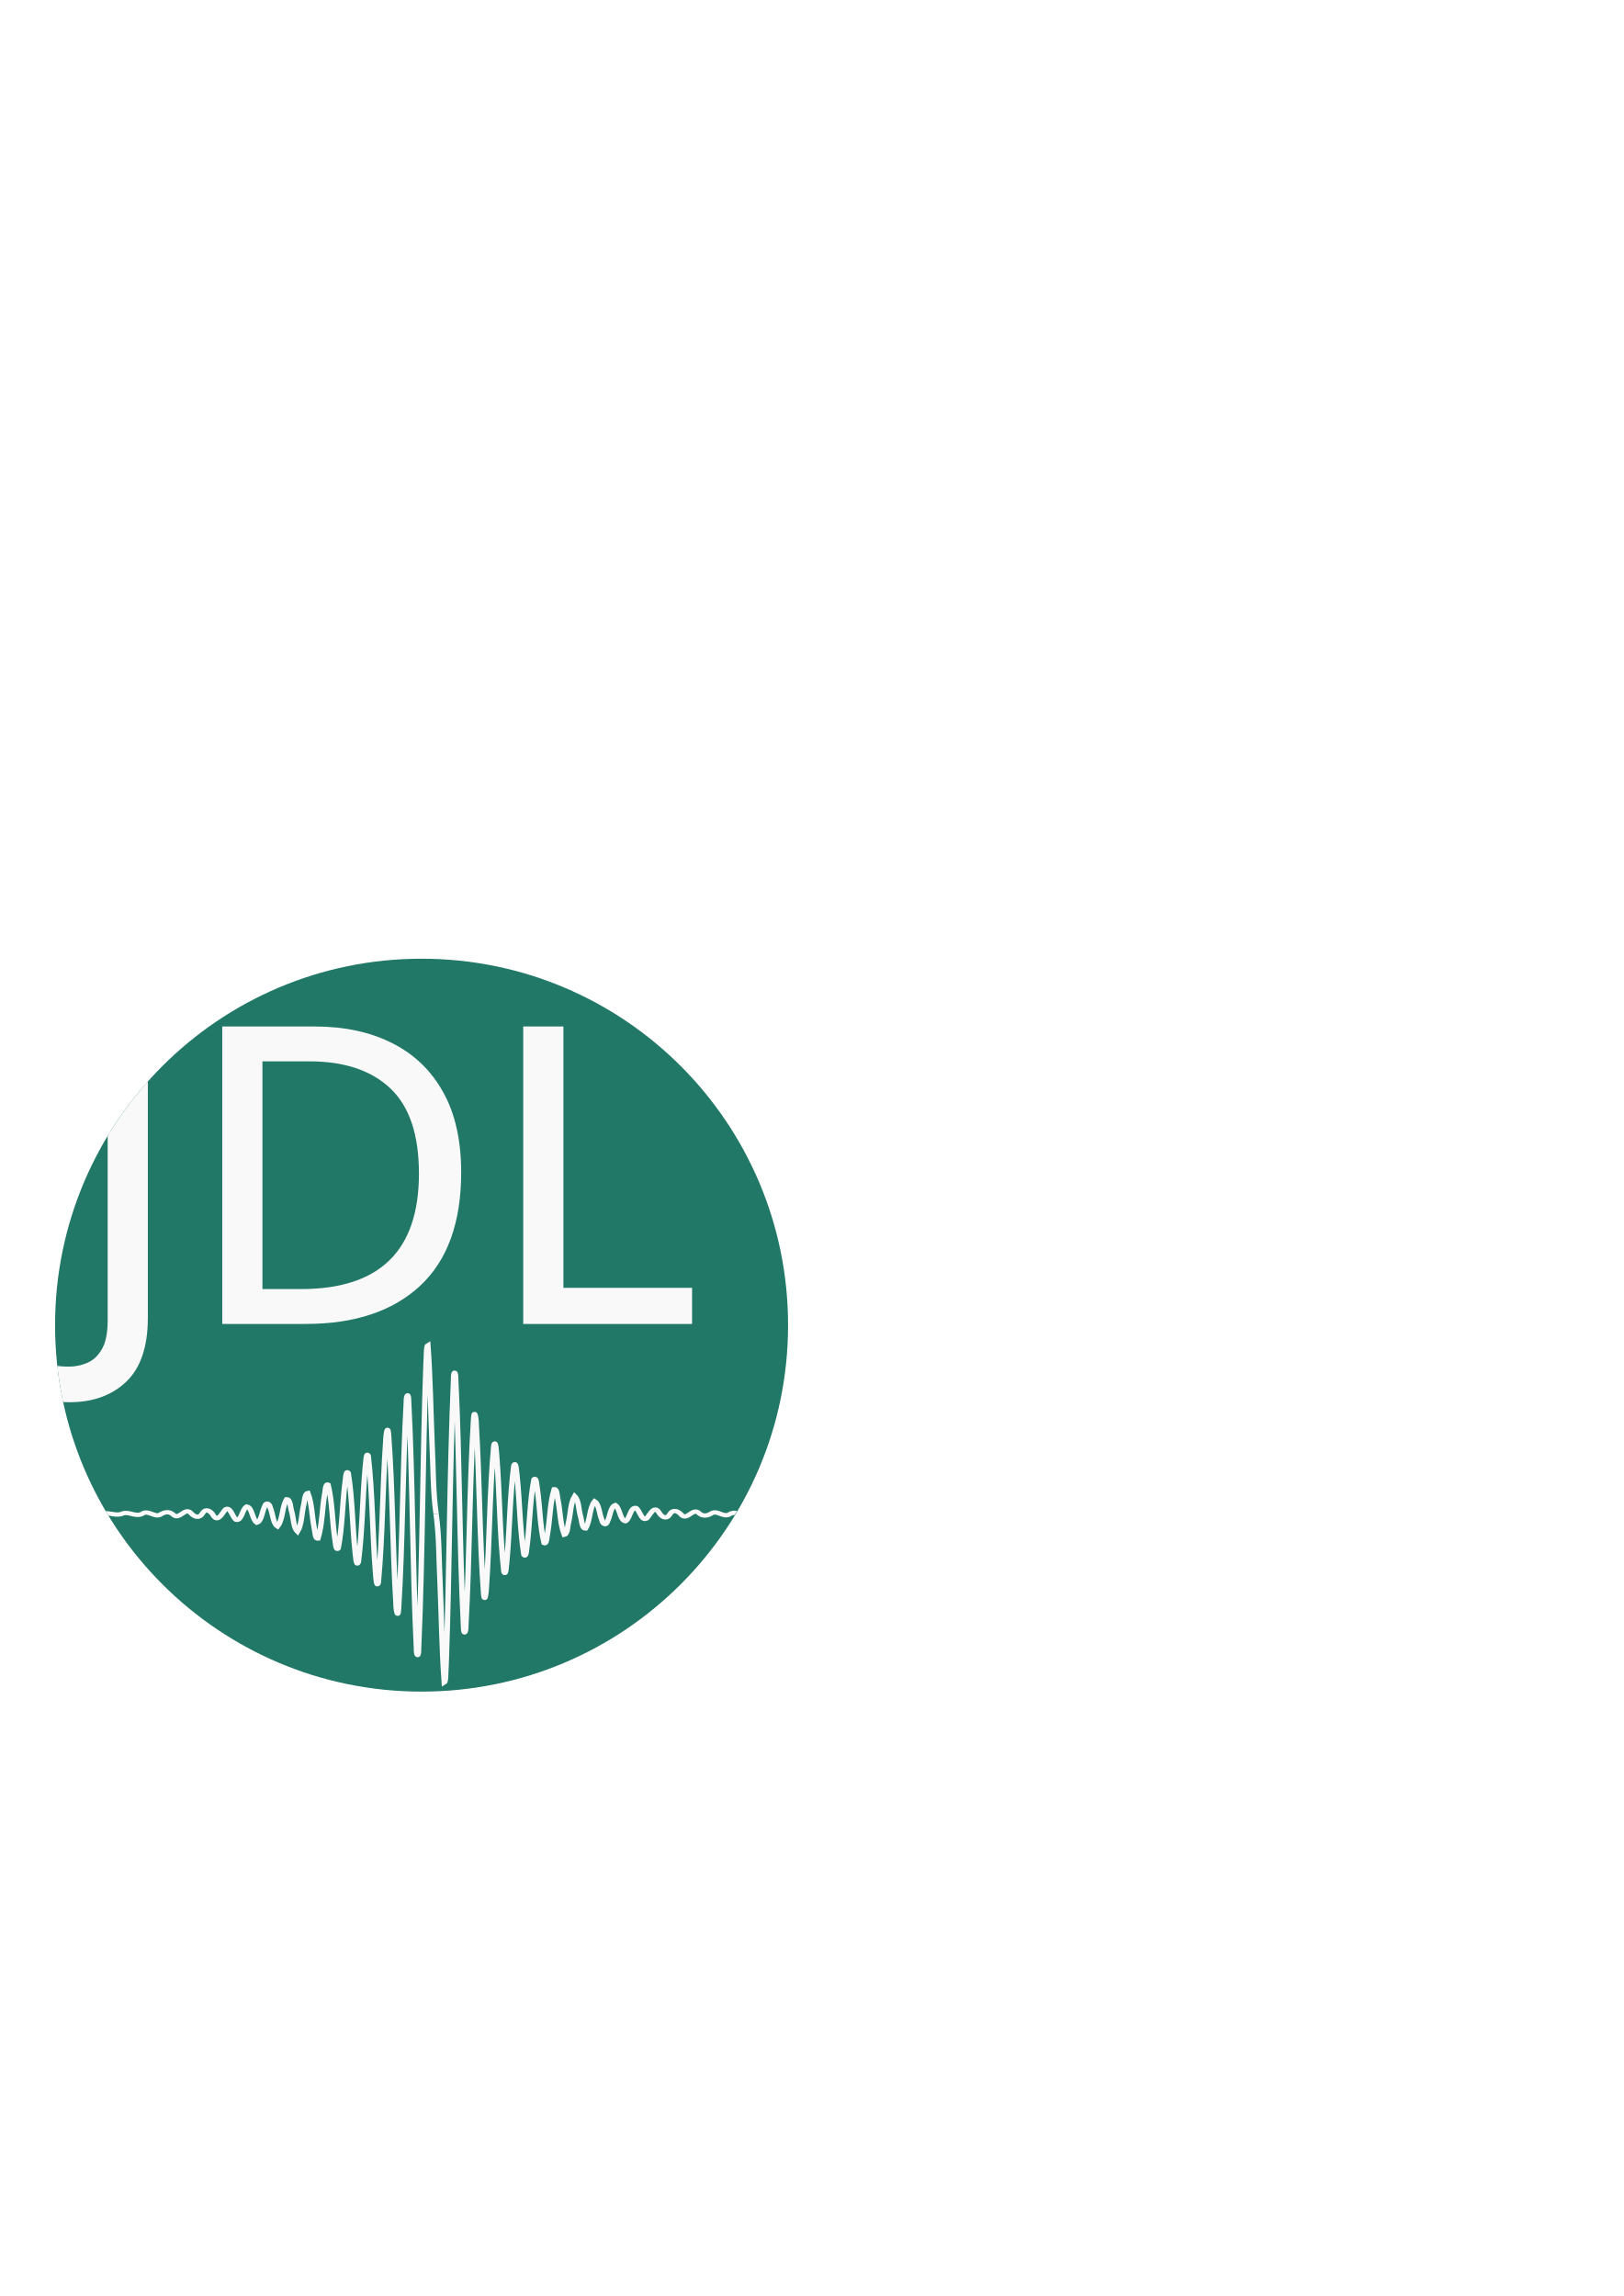
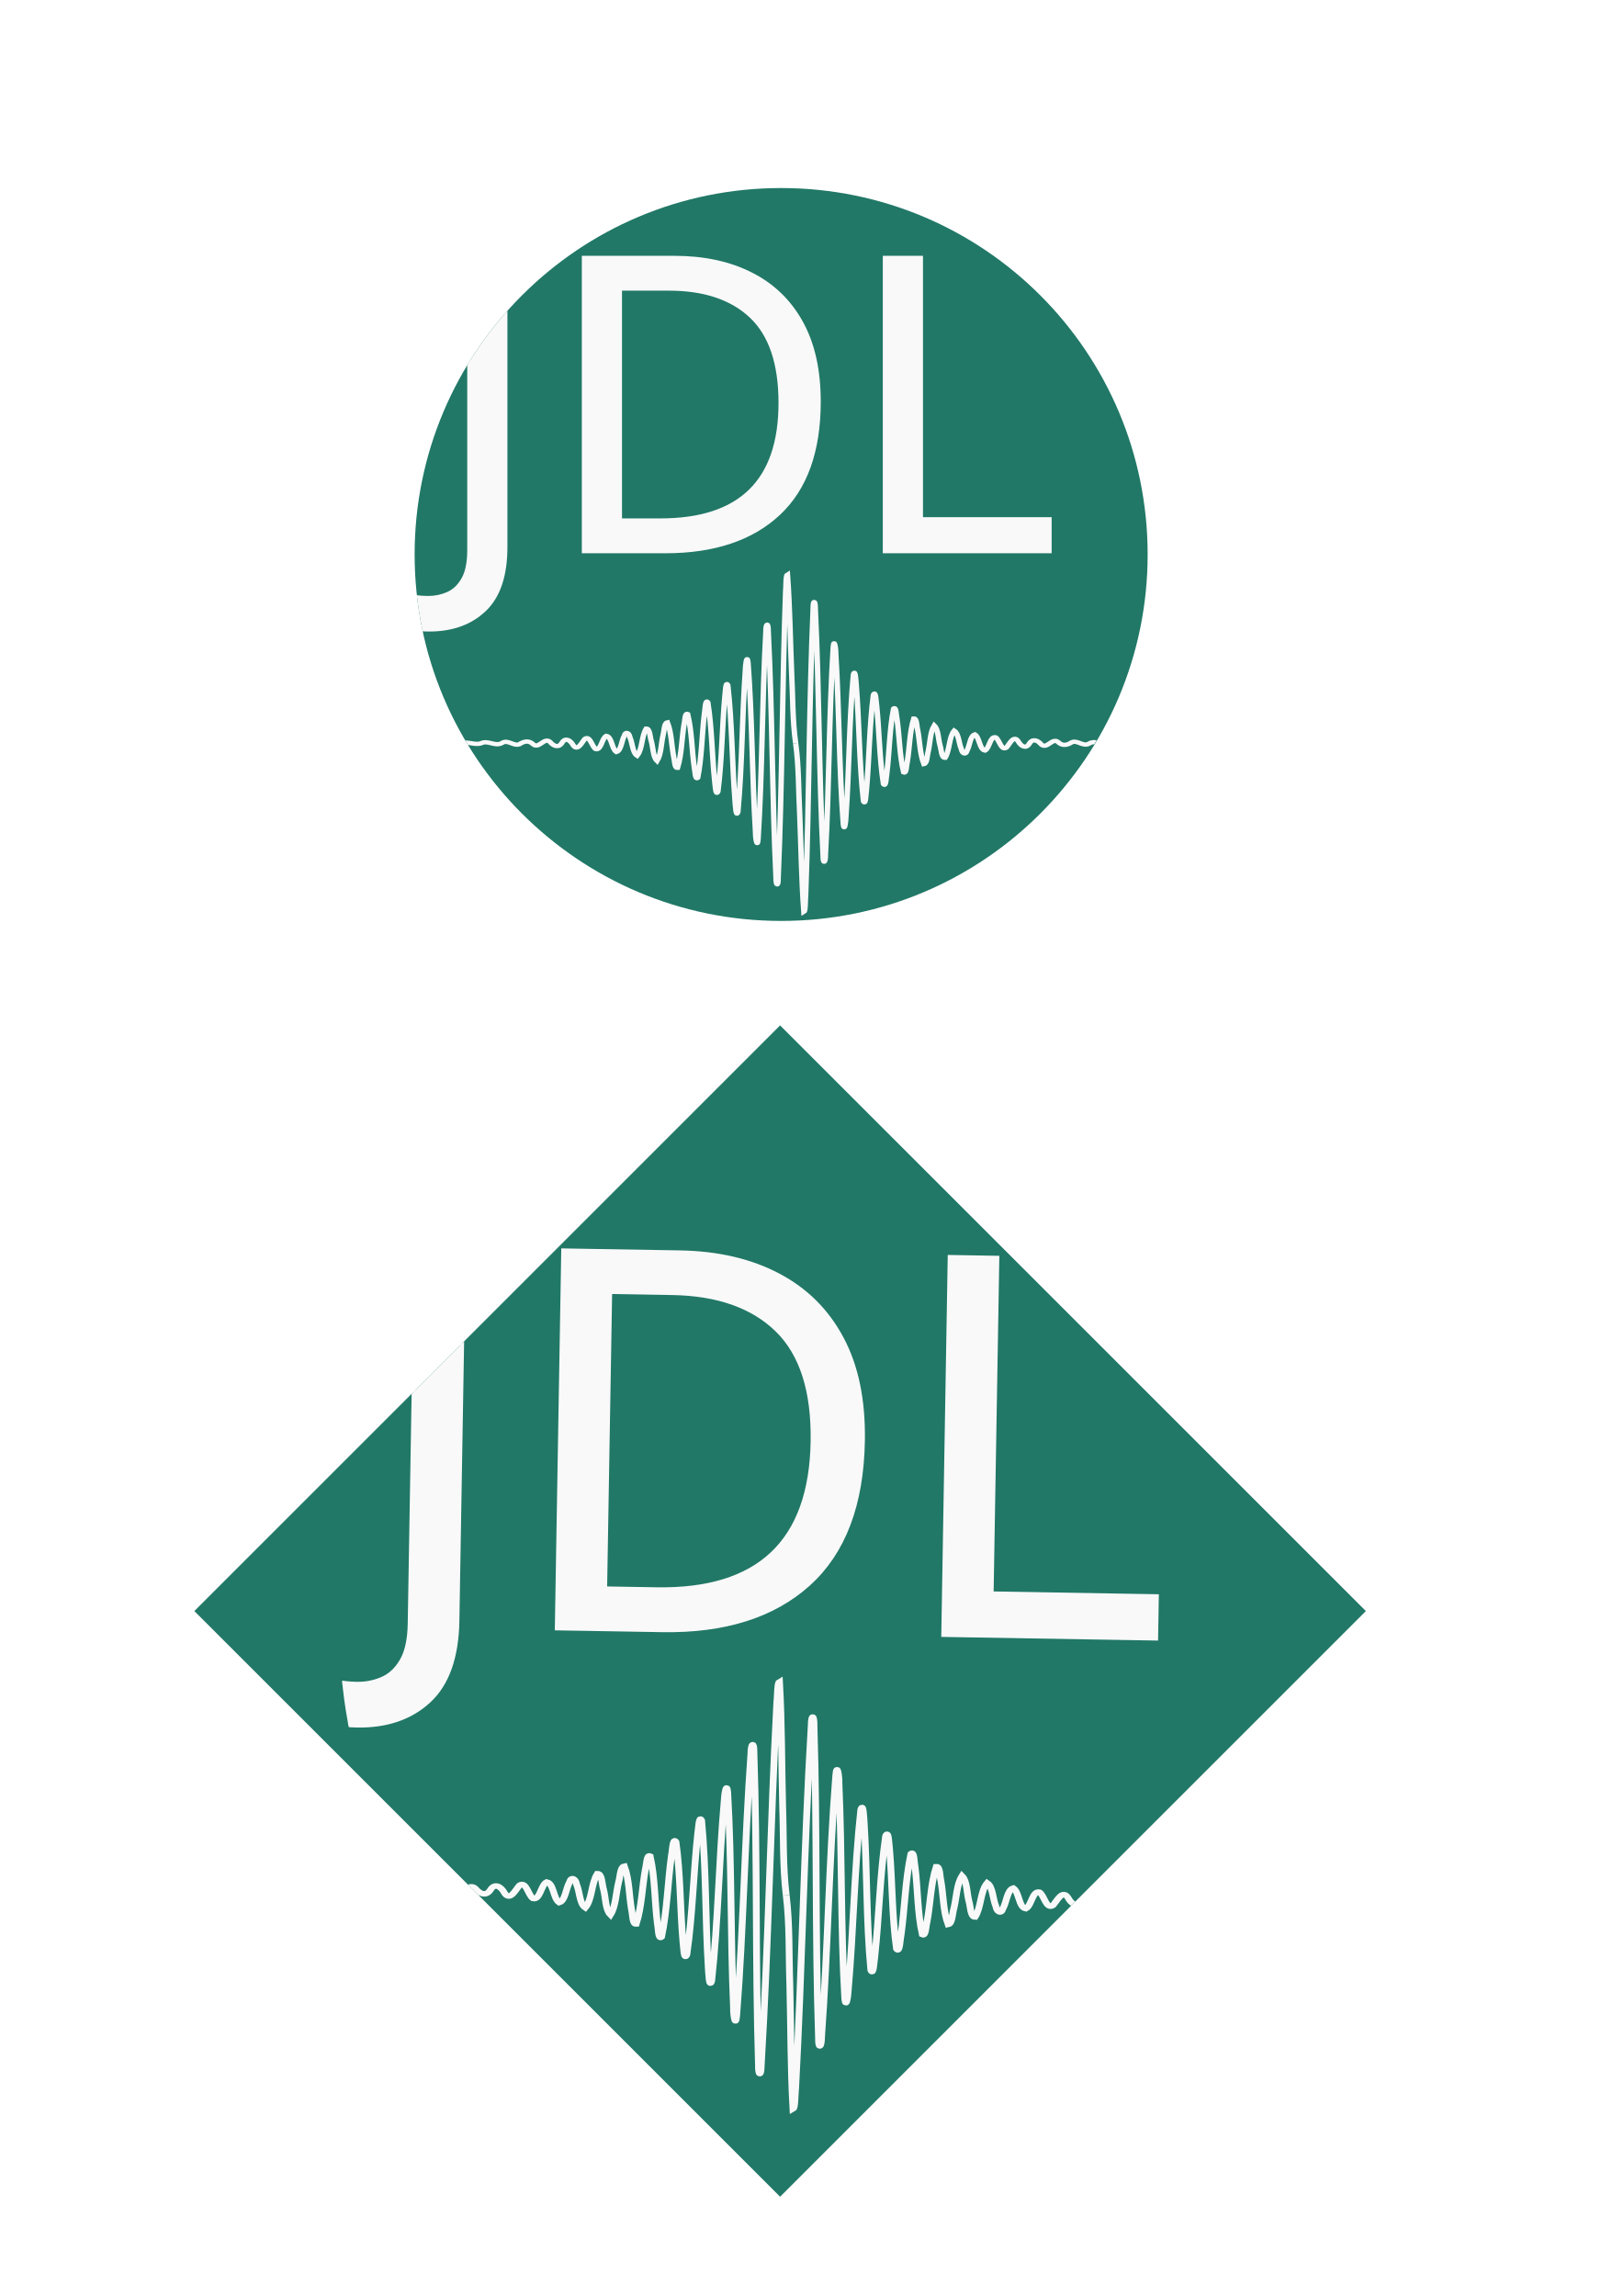
<svg xmlns="http://www.w3.org/2000/svg" width="210mm" height="297mm" viewBox="0 0 210 297" version="1.1" id="svg8">
  <defs id="defs2">
    <clipPath clipPathUnits="userSpaceOnUse" id="clipPath885">
      <circle style="opacity:1;fill:#cccccc;fill-opacity:1;stroke:#cccccc;stroke-width:0.635;stroke-miterlimit:4;stroke-dasharray:none;stroke-dashoffset:0" id="circle887" cx="54.523" cy="171.417" r="47.402" />
    </clipPath>
    <clipPath clipPathUnits="userSpaceOnUse" id="clipPath889">
      <ellipse style="opacity:1;fill:#cccccc;fill-opacity:1;stroke:#cccccc;stroke-width:2.273;stroke-miterlimit:4;stroke-dasharray:none;stroke-dashoffset:0" id="circle891" cx="419.672" cy="258.282" rx="152.232" ry="189.426" />
    </clipPath>
    <clipPath clipPathUnits="userSpaceOnUse" id="clipPath893">
      <circle style="opacity:1;fill:#cccccc;fill-opacity:1;stroke:#cccccc;stroke-width:0.635;stroke-miterlimit:4;stroke-dasharray:none;stroke-dashoffset:0" id="circle895" cx="54.523" cy="171.417" r="47.402" />
    </clipPath>
+     <clipPath clipPathUnits="userSpaceOnUse" id="clipPath889-5">
+       <ellipse style="opacity:1;fill:#cccccc;fill-opacity:1;stroke:#cccccc;stroke-width:2.273;stroke-miterlimit:4;stroke-dasharray:none;stroke-dashoffset:0" id="circle891-2" cx="419.672" cy="258.282" rx="152.232" ry="189.426" />
+     </clipPath>
+     <clipPath clipPathUnits="userSpaceOnUse" id="clipPath885-1">
+       <circle style="opacity:1;fill:#cccccc;fill-opacity:1;stroke:#cccccc;stroke-width:0.635;stroke-miterlimit:4;stroke-dasharray:none;stroke-dashoffset:0" id="circle887-6" cx="54.523" cy="171.417" r="47.402" />
+     </clipPath>
+     <clipPath clipPathUnits="userSpaceOnUse" id="clipPath902">
+       <rect style="opacity:1;fill:#217867;fill-opacity:1;stroke:none;stroke-width:0.496;stroke-miterlimit:4;stroke-dasharray:none;stroke-dashoffset:0" id="rect904" width="84.629" height="84.629" x="121.408" y="-157.525" transform="rotate(134.028)" />
+     </clipPath>
+     <clipPath clipPathUnits="userSpaceOnUse" id="clipPath906">
+       <rect style="opacity:1;fill:#217867;fill-opacity:1;stroke:none;stroke-width:0.628;stroke-miterlimit:4;stroke-dasharray:none;stroke-dashoffset:0" id="rect908" width="107.139" height="107.139" x="111.57" y="-181.044" />
+     </clipPath>
  </defs>
  <g id="layer1">
    <g id="g930">
-       <circle clip-path="url(#clipPath893)" r="47.719" cy="171.417" cx="54.523" id="path832" style="opacity:1;fill:#217867;fill-opacity:1;stroke:none;stroke-width:0.337;stroke-miterlimit:4;stroke-dasharray:none;stroke-dashoffset:0" />
-       <g clip-path="url(#clipPath889)" style="stroke:#f9f9f9" transform="matrix(0.3111747,0,0,0.2502413,-76.09616,106.7847)" id="g853">
-         <g style="stroke:#f9f9f9" id="g861">
-           <g style="stroke:#f9f9f9" id="g869">
-             <path id="use837" d="m 425.794,355.834 c -1.334,-11.852 -1.155,-24.191 -1.672,-36.26 -0.571,-16.98 -0.727,-34.037 -1.728,-50.954 -0.772,0.53 -0.534,6.334 -0.766,8.838 -1.451,49.281 -1.383,98.68 -3.1,147.936 0.024,4.885 -0.931,4.299 -0.904,-0.216 -1.65,-42.415 -1.49,-84.998 -3.23,-127.399 -0.002,-4.979 -1.034,-3.674 -0.977,0.476 -1.603,35.567 -1.445,71.335 -3.223,106.878 -0.328,5.766 -1.135,-0.618 -1.073,-3.025 -1.45,-29.315 -1.352,-58.839 -3.127,-88.099 -0.477,-4.632 -1.094,1.974 -1.082,3.629 -1.412,24.495 -1.304,49.238 -3.118,73.651 -0.795,3.553 -1.056,-3.931 -1.183,-5.338 -1.283,-19.978 -1.205,-40.234 -3.009,-60.09 -0.905,-2.612 -1.013,4.154 -1.208,5.371 -1.2,16.453 -1.218,33.18 -2.9,49.509 -0.947,3.029 -1.163,-4.008 -1.35,-5.284 -1.142,-13.525 -1.145,-27.381 -2.85,-40.729 -1.076,-2.067 -1.13,4.206 -1.4,5.549 -1.08,11.093 -1.09,22.577 -2.8,33.431 -1.096,1.335 -1.098,-3.81 -1.4,-5.146 -1.082,-9.213 -1.036,-18.952 -2.8,-27.849 -1.173,-0.705 -1.12,3.839 -1.472,5.342 -1.008,7.457 -0.978,15.524 -2.728,22.563 -1.269,0.153 -1.191,-4.071 -1.6,-5.82 -0.901,-5.872 -0.912,-12.424 -2.6,-17.762 -1.39,0.356 -1.315,4.538 -1.8,6.596 -0.813,4.396 -0.772,9.837 -2.5,13.378 -1.71,-2.078 -1.636,-6.956 -2.4,-10.283 -0.549,-1.954 -0.56,-6.525 -2.1,-6.462 -1.979,3.906 -1.55,10.588 -3.8,14.045 -1.903,-1.546 -1.906,-6.622 -3,-9.564 -0.259,-2.151 -1.777,-3.354 -2.3,-0.812 -1.168,2.556 -1.29,7.68 -3.3,8.448 -1.964,-1.654 -1.895,-7.84 -4.2,-8.354 -1.875,1.255 -2.102,7.508 -4.4,6.866 -1.605,-1.319 -2.357,-7.177 -4.5,-5.327 -1.352,1.966 -3.06,6.767 -4.9,3.253 -1.129,-2.549 -3.2,-4.143 -4.6,-1.244 -1.43,2.942 -3.556,1.734 -5,-0.413 -2.44,-2.685 -4.618,3.997 -7.1,1.131 -1.746,-2.074 -3.815,-1.434 -5.6,0.052 -2.462,1.233 -4.836,-2.685 -7.3,-0.593 -2.876,1.993 -5.798,-1.729 -8.7,0.147 -2.895,1.078 -5.8,-1.366 -8.7,0.063 -0.133,0.027 -0.267,0.05 -0.4,0.072" style="fill:none;stroke:#f9f9f9;stroke-width:2.237;stroke-miterlimit:4;stroke-dasharray:none" />
-             <path id="use839" d="m 425.794,355.834 c 1.334,11.852 1.155,24.191 1.672,36.26 0.571,16.98 0.727,34.037 1.728,50.954 0.772,-0.53 0.534,-6.334 0.766,-8.838 1.451,-49.281 1.383,-98.68 3.1,-147.936 -0.024,-4.885 0.931,-4.299 0.904,0.216 1.65,42.415 1.49,84.998 3.23,127.399 0.002,4.979 1.034,3.674 0.977,-0.476 1.603,-35.567 1.445,-71.335 3.223,-106.878 0.328,-5.766 1.135,0.618 1.073,3.025 1.45,29.315 1.352,58.839 3.127,88.099 0.477,4.632 1.094,-1.974 1.082,-3.629 1.412,-24.495 1.304,-49.238 3.118,-73.651 0.795,-3.553 1.056,3.931 1.183,5.338 1.283,19.978 1.205,40.234 3.009,60.09 0.905,2.612 1.013,-4.154 1.208,-5.371 1.2,-16.453 1.218,-33.18 2.9,-49.509 0.947,-3.029 1.163,4.008 1.35,5.284 1.142,13.525 1.145,27.381 2.85,40.729 1.076,2.067 1.13,-4.206 1.4,-5.549 1.08,-11.093 1.09,-22.577 2.8,-33.431 1.096,-1.335 1.098,3.81 1.4,5.146 1.082,9.213 1.036,18.952 2.8,27.849 1.173,0.705 1.12,-3.839 1.472,-5.342 1.008,-7.457 0.978,-15.524 2.728,-22.563 1.269,-0.153 1.191,4.071 1.6,5.82 0.901,5.872 0.912,12.424 2.6,17.762 1.39,-0.356 1.315,-4.538 1.8,-6.596 0.813,-4.396 0.772,-9.837 2.5,-13.378 1.71,2.078 1.636,6.956 2.4,10.283 0.549,1.954 0.56,6.525 2.1,6.462 1.979,-3.906 1.55,-10.588 3.8,-14.045 1.903,1.546 1.906,6.622 3,9.564 0.259,2.151 1.777,3.354 2.3,0.812 1.168,-2.556 1.29,-7.68 3.3,-8.448 1.964,1.654 1.895,7.84 4.2,8.354 1.875,-1.255 2.102,-7.508 4.4,-6.866 1.605,1.319 2.357,7.177 4.5,5.327 1.352,-1.966 3.06,-6.767 4.9,-3.253 1.129,2.549 3.2,4.143 4.6,1.244 1.43,-2.942 3.556,-1.734 5,0.413 2.44,2.685 4.618,-3.997 7.1,-1.131 1.746,2.074 3.815,1.434 5.6,-0.052 2.462,-1.233 4.836,2.685 7.3,0.593 2.876,-1.993 5.798,1.729 8.7,-0.147 2.895,-1.078 5.8,1.366 8.7,-0.063 0.133,-0.027 0.267,-0.05 0.4,-0.072" style="fill:none;stroke:#f9f9f9;stroke-width:2.237;stroke-miterlimit:4;stroke-dasharray:none" />
+       <g id="g918" transform="translate(-27.79603,6.414469)">
+         <circle transform="translate(74.30093,-106.106)" style="opacity:1;fill:#217867;fill-opacity:1;stroke:none;stroke-width:0.337;stroke-miterlimit:4;stroke-dasharray:none;stroke-dashoffset:0" id="path832" cx="54.523" cy="171.417" r="47.719" clip-path="url(#clipPath893)" />
+         <g id="g853" transform="matrix(0.3111747,0,0,0.2502413,-1.79523,0.6787076)" style="stroke:#f9f9f9" clip-path="url(#clipPath889)">
+           <g id="g861" style="stroke:#f9f9f9">
+             <g id="g869" style="stroke:#f9f9f9">
+               <path style="fill:none;stroke:#f9f9f9;stroke-width:2.237;stroke-miterlimit:4;stroke-dasharray:none" d="m 425.794,355.834 c -1.334,-11.852 -1.155,-24.191 -1.672,-36.26 -0.571,-16.98 -0.727,-34.037 -1.728,-50.954 -0.772,0.53 -0.534,6.334 -0.766,8.838 -1.451,49.281 -1.383,98.68 -3.1,147.936 0.024,4.885 -0.931,4.299 -0.904,-0.216 -1.65,-42.415 -1.49,-84.998 -3.23,-127.399 -0.002,-4.979 -1.034,-3.674 -0.977,0.476 -1.603,35.567 -1.445,71.335 -3.223,106.878 -0.328,5.766 -1.135,-0.618 -1.073,-3.025 -1.45,-29.315 -1.352,-58.839 -3.127,-88.099 -0.477,-4.632 -1.094,1.974 -1.082,3.629 -1.412,24.495 -1.304,49.238 -3.118,73.651 -0.795,3.553 -1.056,-3.931 -1.183,-5.338 -1.283,-19.978 -1.205,-40.234 -3.009,-60.09 -0.905,-2.612 -1.013,4.154 -1.208,5.371 -1.2,16.453 -1.218,33.18 -2.9,49.509 -0.947,3.029 -1.163,-4.008 -1.35,-5.284 -1.142,-13.525 -1.145,-27.381 -2.85,-40.729 -1.076,-2.067 -1.13,4.206 -1.4,5.549 -1.08,11.093 -1.09,22.577 -2.8,33.431 -1.096,1.335 -1.098,-3.81 -1.4,-5.146 -1.082,-9.213 -1.036,-18.952 -2.8,-27.849 -1.173,-0.705 -1.12,3.839 -1.472,5.342 -1.008,7.457 -0.978,15.524 -2.728,22.563 -1.269,0.153 -1.191,-4.071 -1.6,-5.82 -0.901,-5.872 -0.912,-12.424 -2.6,-17.762 -1.39,0.356 -1.315,4.538 -1.8,6.596 -0.813,4.396 -0.772,9.837 -2.5,13.378 -1.71,-2.078 -1.636,-6.956 -2.4,-10.283 -0.549,-1.954 -0.56,-6.525 -2.1,-6.462 -1.979,3.906 -1.55,10.588 -3.8,14.045 -1.903,-1.546 -1.906,-6.622 -3,-9.564 -0.259,-2.151 -1.777,-3.354 -2.3,-0.812 -1.168,2.556 -1.29,7.68 -3.3,8.448 -1.964,-1.654 -1.895,-7.84 -4.2,-8.354 -1.875,1.255 -2.102,7.508 -4.4,6.866 -1.605,-1.319 -2.357,-7.177 -4.5,-5.327 -1.352,1.966 -3.06,6.767 -4.9,3.253 -1.129,-2.549 -3.2,-4.143 -4.6,-1.244 -1.43,2.942 -3.556,1.734 -5,-0.413 -2.44,-2.685 -4.618,3.997 -7.1,1.131 -1.746,-2.074 -3.815,-1.434 -5.6,0.052 -2.462,1.233 -4.836,-2.685 -7.3,-0.593 -2.876,1.993 -5.798,-1.729 -8.7,0.147 -2.895,1.078 -5.8,-1.366 -8.7,0.063 -0.133,0.027 -0.267,0.05 -0.4,0.072" id="use837" />
+               <path style="fill:none;stroke:#f9f9f9;stroke-width:2.237;stroke-miterlimit:4;stroke-dasharray:none" d="m 425.794,355.834 c 1.334,11.852 1.155,24.191 1.672,36.26 0.571,16.98 0.727,34.037 1.728,50.954 0.772,-0.53 0.534,-6.334 0.766,-8.838 1.451,-49.281 1.383,-98.68 3.1,-147.936 -0.024,-4.885 0.931,-4.299 0.904,0.216 1.65,42.415 1.49,84.998 3.23,127.399 0.002,4.979 1.034,3.674 0.977,-0.476 1.603,-35.567 1.445,-71.335 3.223,-106.878 0.328,-5.766 1.135,0.618 1.073,3.025 1.45,29.315 1.352,58.839 3.127,88.099 0.477,4.632 1.094,-1.974 1.082,-3.629 1.412,-24.495 1.304,-49.238 3.118,-73.651 0.795,-3.553 1.056,3.931 1.183,5.338 1.283,19.978 1.205,40.234 3.009,60.09 0.905,2.612 1.013,-4.154 1.208,-5.371 1.2,-16.453 1.218,-33.18 2.9,-49.509 0.947,-3.029 1.163,4.008 1.35,5.284 1.142,13.525 1.145,27.381 2.85,40.729 1.076,2.067 1.13,-4.206 1.4,-5.549 1.08,-11.093 1.09,-22.577 2.8,-33.431 1.096,-1.335 1.098,3.81 1.4,5.146 1.082,9.213 1.036,18.952 2.8,27.849 1.173,0.705 1.12,-3.839 1.472,-5.342 1.008,-7.457 0.978,-15.524 2.728,-22.563 1.269,-0.153 1.191,4.071 1.6,5.82 0.901,5.872 0.912,12.424 2.6,17.762 1.39,-0.356 1.315,-4.538 1.8,-6.596 0.813,-4.396 0.772,-9.837 2.5,-13.378 1.71,2.078 1.636,6.956 2.4,10.283 0.549,1.954 0.56,6.525 2.1,6.462 1.979,-3.906 1.55,-10.588 3.8,-14.045 1.903,1.546 1.906,6.622 3,9.564 0.259,2.151 1.777,3.354 2.3,0.812 1.168,-2.556 1.29,-7.68 3.3,-8.448 1.964,1.654 1.895,7.84 4.2,8.354 1.875,-1.255 2.102,-7.508 4.4,-6.866 1.605,1.319 2.357,7.177 4.5,5.327 1.352,-1.966 3.06,-6.767 4.9,-3.253 1.129,2.549 3.2,4.143 4.6,1.244 1.43,-2.942 3.556,-1.734 5,0.413 2.44,2.685 4.618,-3.997 7.1,-1.131 1.746,2.074 3.815,1.434 5.6,-0.052 2.462,-1.233 4.836,2.685 7.3,0.593 2.876,-1.993 5.798,1.729 8.7,-0.147 2.895,-1.078 5.8,1.366 8.7,-0.063 0.133,-0.027 0.267,-0.05 0.4,-0.072" id="use839" />
+             </g>
          </g>
        </g>
+         <text transform="translate(74.30093,-106.106)" xml:space="preserve" style="font-style:normal;font-weight:normal;font-size:4.799px;line-height:1.25;font-family:sans-serif;letter-spacing:0px;word-spacing:0px;fill:#f9f9f9;fill-opacity:1;stroke:#f9f9f9;stroke-width:0.4" x="9.218" y="171.057" id="text865" clip-path="url(#clipPath885)">
+           <tspan id="tspan863" x="9.218" y="171.057" style="font-style:normal;font-variant:normal;font-weight:normal;font-stretch:normal;font-size:53.321px;font-family:'Lucida Console';-inkscape-font-specification:'Lucida Console';fill:#f9f9f9;stroke:#f9f9f9;stroke-width:0.4">JDL</tspan>
+         </text>
      </g>
-       <text clip-path="url(#clipPath885)" id="text865" y="171.057" x="9.218" style="font-style:normal;font-weight:normal;font-size:4.799px;line-height:1.25;font-family:sans-serif;letter-spacing:0px;word-spacing:0px;fill:#f9f9f9;fill-opacity:1;stroke:#f9f9f9;stroke-width:0.4;" xml:space="preserve">
-         <tspan style="font-style:normal;font-variant:normal;font-weight:normal;font-stretch:normal;font-size:53.321px;font-family:'Lucida Console';-inkscape-font-specification:'Lucida Console';fill:#f9f9f9;stroke:#f9f9f9;stroke-width:0.4;" y="171.057" x="9.218" id="tspan863">JDL</tspan>
-       </text>
+       <g id="g929" transform="rotate(0.9722719,-24.11135,7515.754)">
+         <rect clip-path="url(#clipPath906)" transform="rotate(134.028)" y="-181.044" x="111.57" height="107.139" width="107.139" id="rect827" style="opacity:1;fill:#217867;fill-opacity:1;stroke:none;stroke-width:0.628;stroke-miterlimit:4;stroke-dasharray:none;stroke-dashoffset:0" />
+         <g clip-path="url(#clipPath902)" transform="matrix(1.265981,0,0,1.265981,16.06577,-43.06595)" id="g881">
+           <g clip-path="url(#clipPath889-5)" style="stroke:#f9f9f9" transform="matrix(0.3111747,0,0,0.2502413,-162.3293,137.7764)" id="g853-9">
+             <g style="stroke:#f9f9f9" id="g861-1">
+               <g style="stroke:#f9f9f9" id="g869-9">
+                 <path id="use837-9" d="m 425.794,355.834 c -1.334,-11.852 -1.155,-24.191 -1.672,-36.26 -0.571,-16.98 -0.727,-34.037 -1.728,-50.954 -0.772,0.53 -0.534,6.334 -0.766,8.838 -1.451,49.281 -1.383,98.68 -3.1,147.936 0.024,4.885 -0.931,4.299 -0.904,-0.216 -1.65,-42.415 -1.49,-84.998 -3.23,-127.399 -0.002,-4.979 -1.034,-3.674 -0.977,0.476 -1.603,35.567 -1.445,71.335 -3.223,106.878 -0.328,5.766 -1.135,-0.618 -1.073,-3.025 -1.45,-29.315 -1.352,-58.839 -3.127,-88.099 -0.477,-4.632 -1.094,1.974 -1.082,3.629 -1.412,24.495 -1.304,49.238 -3.118,73.651 -0.795,3.553 -1.056,-3.931 -1.183,-5.338 -1.283,-19.978 -1.205,-40.234 -3.009,-60.09 -0.905,-2.612 -1.013,4.154 -1.208,5.371 -1.2,16.453 -1.218,33.18 -2.9,49.509 -0.947,3.029 -1.163,-4.008 -1.35,-5.284 -1.142,-13.525 -1.145,-27.381 -2.85,-40.729 -1.076,-2.067 -1.13,4.206 -1.4,5.549 -1.08,11.093 -1.09,22.577 -2.8,33.431 -1.096,1.335 -1.098,-3.81 -1.4,-5.146 -1.082,-9.213 -1.036,-18.952 -2.8,-27.849 -1.173,-0.705 -1.12,3.839 -1.472,5.342 -1.008,7.457 -0.978,15.524 -2.728,22.563 -1.269,0.153 -1.191,-4.071 -1.6,-5.82 -0.901,-5.872 -0.912,-12.424 -2.6,-17.762 -1.39,0.356 -1.315,4.538 -1.8,6.596 -0.813,4.396 -0.772,9.837 -2.5,13.378 -1.71,-2.078 -1.636,-6.956 -2.4,-10.283 -0.549,-1.954 -0.56,-6.525 -2.1,-6.462 -1.979,3.906 -1.55,10.588 -3.8,14.045 -1.903,-1.546 -1.906,-6.622 -3,-9.564 -0.259,-2.151 -1.777,-3.354 -2.3,-0.812 -1.168,2.556 -1.29,7.68 -3.3,8.448 -1.964,-1.654 -1.895,-7.84 -4.2,-8.354 -1.875,1.255 -2.102,7.508 -4.4,6.866 -1.605,-1.319 -2.357,-7.177 -4.5,-5.327 -1.352,1.966 -3.06,6.767 -4.9,3.253 -1.129,-2.549 -3.2,-4.143 -4.6,-1.244 -1.43,2.942 -3.556,1.734 -5,-0.413 -2.44,-2.685 -4.618,3.997 -7.1,1.131 -1.746,-2.074 -3.815,-1.434 -5.6,0.052 -2.462,1.233 -4.836,-2.685 -7.3,-0.593 -2.876,1.993 -5.798,-1.729 -8.7,0.147 -2.895,1.078 -5.8,-1.366 -8.7,0.063 -0.133,0.027 -0.267,0.05 -0.4,0.072" style="fill:none;stroke:#f9f9f9;stroke-width:2.237;stroke-miterlimit:4;stroke-dasharray:none" />
+                 <path id="use839-6" d="m 425.794,355.834 c 1.334,11.852 1.155,24.191 1.672,36.26 0.571,16.98 0.727,34.037 1.728,50.954 0.772,-0.53 0.534,-6.334 0.766,-8.838 1.451,-49.281 1.383,-98.68 3.1,-147.936 -0.024,-4.885 0.931,-4.299 0.904,0.216 1.65,42.415 1.49,84.998 3.23,127.399 0.002,4.979 1.034,3.674 0.977,-0.476 1.603,-35.567 1.445,-71.335 3.223,-106.878 0.328,-5.766 1.135,0.618 1.073,3.025 1.45,29.315 1.352,58.839 3.127,88.099 0.477,4.632 1.094,-1.974 1.082,-3.629 1.412,-24.495 1.304,-49.238 3.118,-73.651 0.795,-3.553 1.056,3.931 1.183,5.338 1.283,19.978 1.205,40.234 3.009,60.09 0.905,2.612 1.013,-4.154 1.208,-5.371 1.2,-16.453 1.218,-33.18 2.9,-49.509 0.947,-3.029 1.163,4.008 1.35,5.284 1.142,13.525 1.145,27.381 2.85,40.729 1.076,2.067 1.13,-4.206 1.4,-5.549 1.08,-11.093 1.09,-22.577 2.8,-33.431 1.096,-1.335 1.098,3.81 1.4,5.146 1.082,9.213 1.036,18.952 2.8,27.849 1.173,0.705 1.12,-3.839 1.472,-5.342 1.008,-7.457 0.978,-15.524 2.728,-22.563 1.269,-0.153 1.191,4.071 1.6,5.82 0.901,5.872 0.912,12.424 2.6,17.762 1.39,-0.356 1.315,-4.538 1.8,-6.596 0.813,-4.396 0.772,-9.837 2.5,-13.378 1.71,2.078 1.636,6.956 2.4,10.283 0.549,1.954 0.56,6.525 2.1,6.462 1.979,-3.906 1.55,-10.588 3.8,-14.045 1.903,1.546 1.906,6.622 3,9.564 0.259,2.151 1.777,3.354 2.3,0.812 1.168,-2.556 1.29,-7.68 3.3,-8.448 1.964,1.654 1.895,7.84 4.2,8.354 1.875,-1.255 2.102,-7.508 4.4,-6.866 1.605,1.319 2.357,7.177 4.5,5.327 1.352,-1.966 3.06,-6.767 4.9,-3.253 1.129,2.549 3.2,4.143 4.6,1.244 1.43,-2.942 3.556,-1.734 5,0.413 2.44,2.685 4.618,-3.997 7.1,-1.131 1.746,2.074 3.815,1.434 5.6,-0.052 2.462,-1.233 4.836,2.685 7.3,0.593 2.876,-1.993 5.798,1.729 8.7,-0.147 2.895,-1.078 5.8,1.366 8.7,-0.063 0.133,-0.027 0.267,-0.05 0.4,-0.072" style="fill:none;stroke:#f9f9f9;stroke-width:2.237;stroke-miterlimit:4;stroke-dasharray:none" />
+               </g>
+             </g>
+           </g>
+           <text clip-path="url(#clipPath885-1)" id="text865-3" y="171.057" x="9.218" style="font-style:normal;font-weight:normal;font-size:4.799px;line-height:1.25;font-family:sans-serif;letter-spacing:0px;word-spacing:0px;fill:#f9f9f9;fill-opacity:1;stroke:#f9f9f9;stroke-width:0.4" xml:space="preserve" transform="matrix(1.014431,0,0,1.014431,-83.09338,26.41874)">
+             <tspan style="font-style:normal;font-variant:normal;font-weight:normal;font-stretch:normal;font-size:53.321px;font-family:'Lucida Console';-inkscape-font-specification:'Lucida Console';fill:#f9f9f9;stroke:#f9f9f9;stroke-width:0.4" y="171.057" x="9.218" id="tspan863-5">JDL</tspan>
+           </text>
+         </g>
+       </g>
    </g>
  </g>
</svg>
